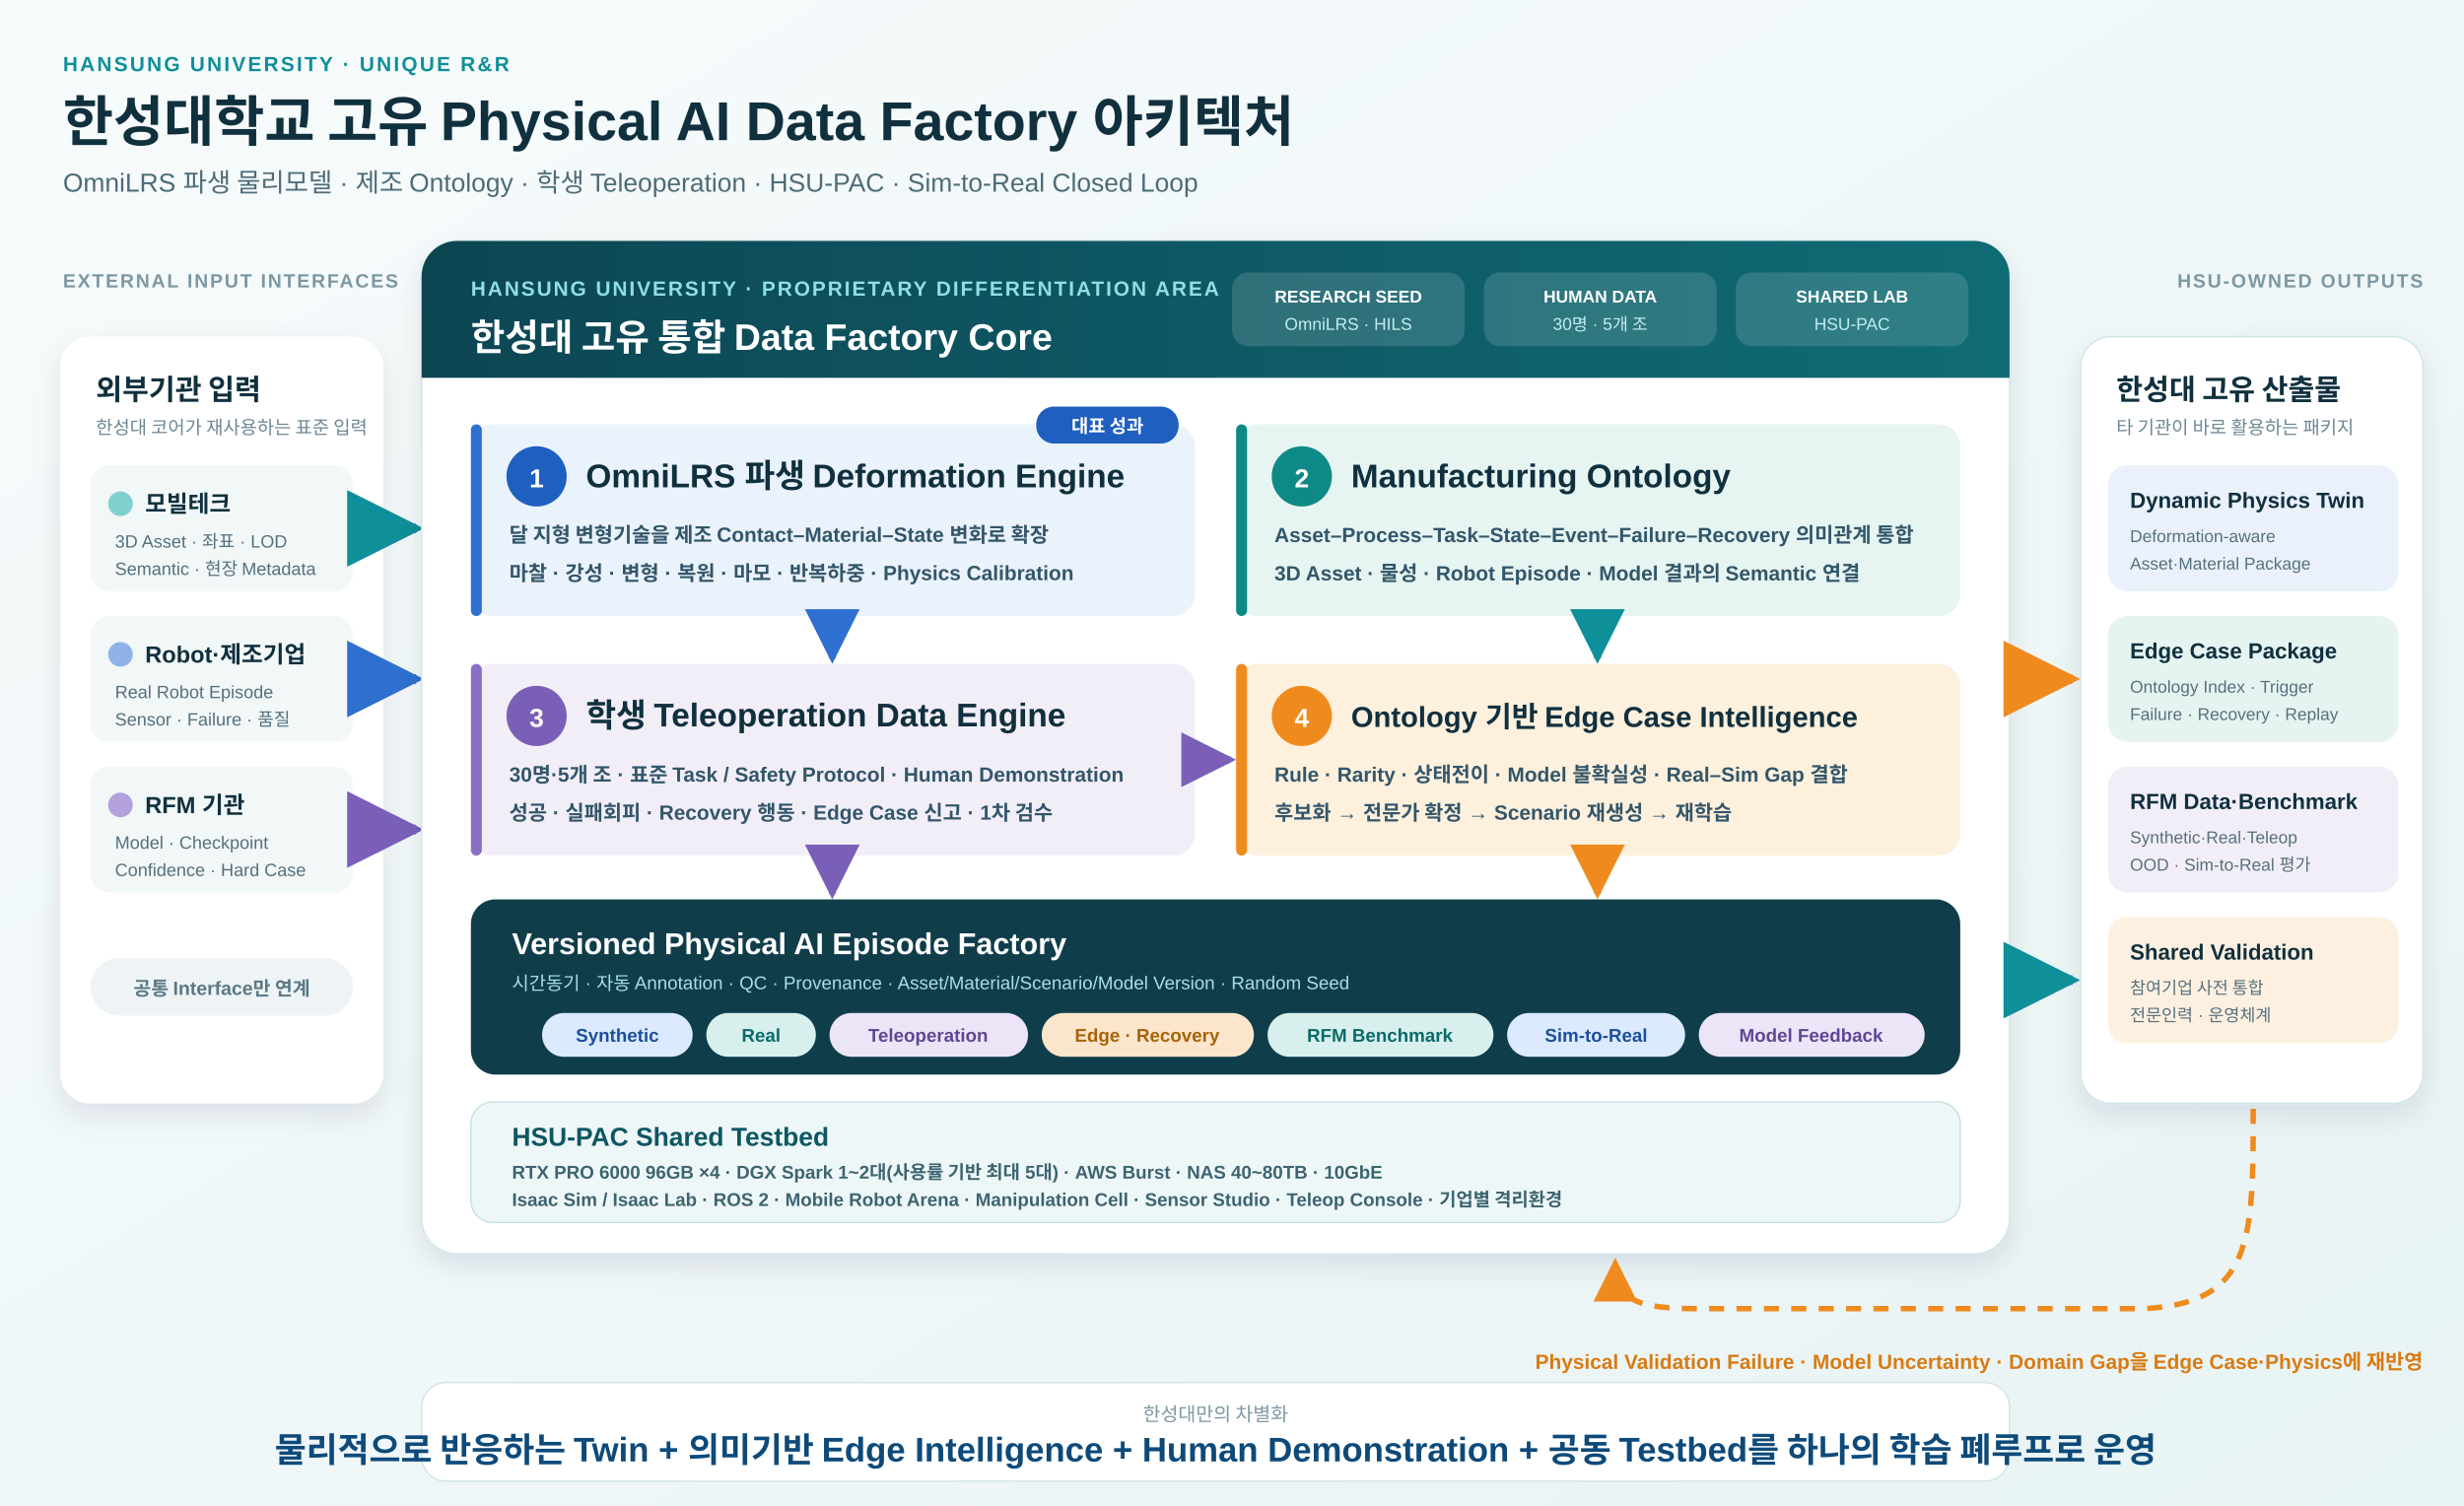
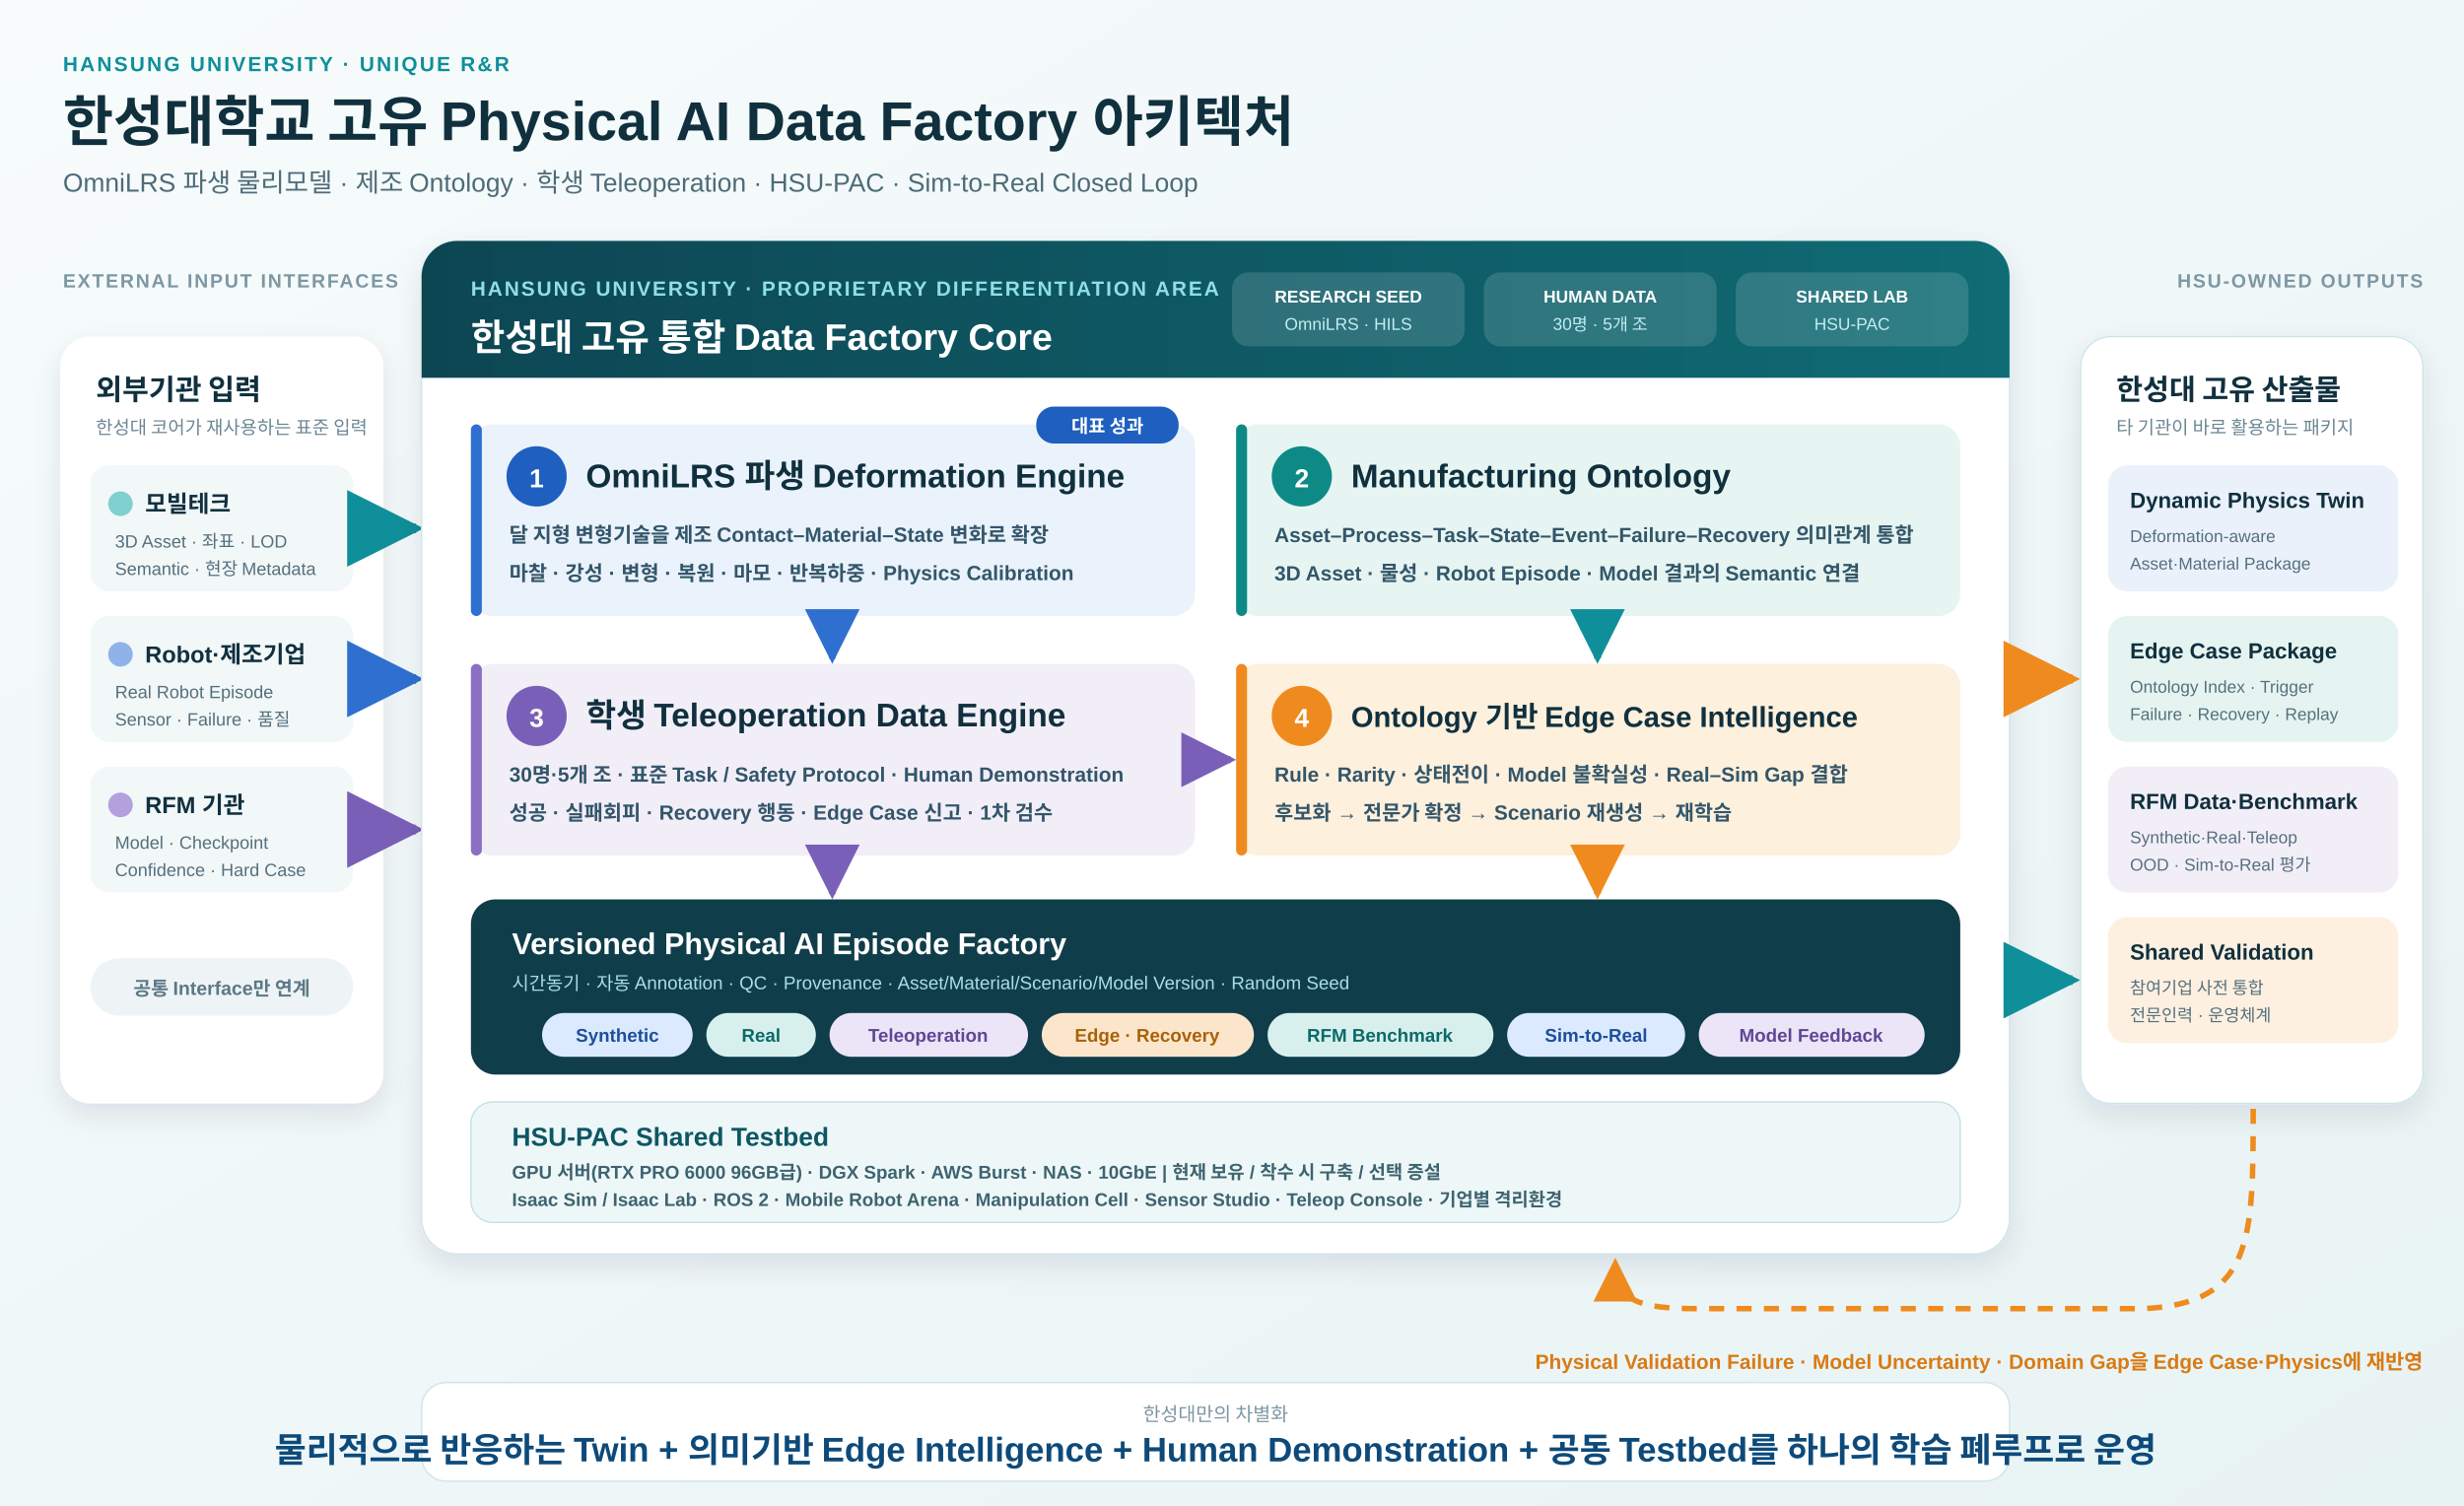
<svg xmlns="http://www.w3.org/2000/svg" width="1800" height="1100" viewBox="0 0 1800 1100" role="img" aria-labelledby="title desc">
  <defs>
    <linearGradient id="page" x1="0" y1="0" x2="1" y2="1">
      <stop offset="0" stop-color="#f7fbfc" />
      <stop offset="1" stop-color="#e8f3f4" />
    </linearGradient>
    <linearGradient id="coreHead" x1="0" y1="0" x2="1" y2="0">
      <stop offset="0" stop-color="#0d4653" />
      <stop offset="1" stop-color="#0f6b74" />
    </linearGradient>
    <filter id="soft" x="-15%" y="-15%" width="130%" height="130%">
      <feDropShadow dx="0" dy="8" stdDeviation="10" flood-color="#0b2638" flood-opacity="0.10" />
    </filter>
    <marker id="mTeal" viewBox="0 0 10 10" refX="9" refY="5" markerWidth="8" markerHeight="8" orient="auto-start-reverse">
      <path d="M0 0 L10 5 L0 10 z" fill="#0f8f99" />
    </marker>
    <marker id="mBlue" viewBox="0 0 10 10" refX="9" refY="5" markerWidth="8" markerHeight="8" orient="auto-start-reverse">
      <path d="M0 0 L10 5 L0 10 z" fill="#2f6fd0" />
    </marker>
    <marker id="mPurple" viewBox="0 0 10 10" refX="9" refY="5" markerWidth="8" markerHeight="8" orient="auto-start-reverse">
      <path d="M0 0 L10 5 L0 10 z" fill="#7a5fb8" />
    </marker>
    <marker id="mOrange" viewBox="0 0 10 10" refX="9" refY="5" markerWidth="8" markerHeight="8" orient="auto-start-reverse">
      <path d="M0 0 L10 5 L0 10 z" fill="#ef8b1e" />
    </marker>
    <style>
      text { font-family: "Noto Sans KR", "Malgun Gothic", Arial, sans-serif; }
      .eyebrow  { font-size: 15px; font-weight: 800; fill: #0f8f99; letter-spacing: 1.6px; }
      .h1       { font-size: 40px; font-weight: 800; fill: #10303e; }
      .sub      { font-size: 19px; fill: #4d6b78; }
      .collabel { font-size: 14px; font-weight: 800; fill: #7d97a3; letter-spacing: 1.3px; }
      .panelT   { font-size: 21px; font-weight: 800; fill: #10303e; }
      .panelS   { font-size: 13.5px; fill: #6d8794; }
      .itemT    { font-size: 17px; font-weight: 800; fill: #10303e; }
      .itemB    { font-size: 13px; fill: #55707d; }
      .cardT    { font-size: 24px; font-weight: 800; fill: #10303e; }
      .cardB    { font-size: 15px; font-weight: 600; fill: #33566a; }
      .cardT2   { font-size: 21px; font-weight: 800; fill: #10303e; }
      .coreEye  { font-size: 15px; font-weight: 800; fill: #8fdfe4; letter-spacing: 1.4px; }
      .coreT    { font-size: 27px; font-weight: 800; fill: #ffffff; }
      .bandT    { font-size: 22px; font-weight: 800; fill: #ffffff; }
      .bandB    { font-size: 13.5px; fill: #a9dfe6; }
      .pill     { font-size: 13.5px; font-weight: 700; }
      .tbT      { font-size: 19px; font-weight: 800; fill: #0d5763; }
      .tbB      { font-size: 13.5px; font-weight: 600; fill: #3d6470; }
      .outT     { font-size: 16px; font-weight: 800; fill: #10303e; }
      .outB     { font-size: 12.5px; fill: #55707d; }
      .fb       { font-size: 15px; font-weight: 800; fill: #d97b13; }
      .footT    { font-size: 14px; fill: #7d97a3; }
      .footB    { font-size: 25px; font-weight: 800; fill: #0d4a7a; }
    </style>
  </defs>
  <rect width="1800" height="1100" fill="url(#page)" />
  <text x="46" y="52" class="eyebrow">HANSUNG UNIVERSITY · UNIQUE R&amp;R</text>
  <text x="46" y="103" class="h1">한성대학교 고유 Physical AI Data Factory 아키텍처</text>
  <text x="46" y="140" class="sub">OmniLRS 파생 물리모델 · 제조 Ontology · 학생 Teleoperation · HSU-PAC · Sim-to-Real Closed Loop</text>
  <text x="46" y="210" class="collabel">EXTERNAL INPUT INTERFACES</text>
  <text x="1770" y="210" text-anchor="end" class="collabel">HSU-OWNED OUTPUTS</text>
  <g filter="url(#soft)">
    <rect x="44" y="246" width="236" height="560" rx="22" fill="#ffffff" />
  </g>
  <text x="70" y="292" class="panelT">외부기관 입력</text>
  <text x="70" y="317" class="panelS">한성대 코어가 재사용하는 표준 입력</text>
  <rect x="66" y="340" width="192" height="92" rx="14" fill="#f2f7f8" />
  <circle cx="88" cy="368" r="9" fill="#7fd0cf" />
  <text x="106" y="374" class="itemT">모빌테크</text>
  <text x="84" y="400" class="itemB">3D Asset · 좌표 · LOD</text>
  <text x="84" y="420" class="itemB">Semantic · 현장 Metadata</text>
  <rect x="66" y="450" width="192" height="92" rx="14" fill="#f2f7f8" />
  <circle cx="88" cy="478" r="9" fill="#8fb3e8" />
  <text x="106" y="484" class="itemT">Robot·제조기업</text>
  <text x="84" y="510" class="itemB">Real Robot Episode</text>
  <text x="84" y="530" class="itemB">Sensor · Failure · 품질</text>
  <rect x="66" y="560" width="192" height="92" rx="14" fill="#f2f7f8" />
  <circle cx="88" cy="588" r="9" fill="#b3a0dd" />
  <text x="106" y="594" class="itemT">RFM 기관</text>
  <text x="84" y="620" class="itemB">Model · Checkpoint</text>
  <text x="84" y="640" class="itemB">Confidence · Hard Case</text>
  <rect x="66" y="700" width="192" height="42" rx="21" fill="#eef4f6" />
  <text x="162" y="727" text-anchor="middle" font-size="14" font-weight="700" fill="#5c7885">공통 Interface만 연계</text>
  <path d="M282 386 L304 386" stroke="#0f8f99" stroke-width="7" marker-end="url(#mTeal)" />
  <path d="M282 496 L304 496" stroke="#2f6fd0" stroke-width="7" marker-end="url(#mBlue)" />
  <path d="M282 606 L304 606" stroke="#7a5fb8" stroke-width="7" marker-end="url(#mPurple)" />
  <g filter="url(#soft)">
    <rect x="308" y="176" width="1160" height="740" rx="26" fill="#ffffff" stroke="#cfe4e8" />
  </g>
  <path d="M308 202 a26 26 0 0 1 26 -26 h1108 a26 26 0 0 1 26 26 v74 h-1160 z" fill="url(#coreHead)" />
  <text x="344" y="216" class="coreEye">HANSUNG UNIVERSITY · PROPRIETARY DIFFERENTIATION AREA</text>
  <text x="344" y="256" class="coreT">한성대 고유 통합 Data Factory Core</text>
  <rect x="900" y="199" width="170" height="54" rx="12" fill="#ffffff" opacity="0.14" />
  <text x="985" y="221" text-anchor="middle" font-size="12.5" font-weight="800" fill="#ffffff">RESEARCH SEED</text>
  <text x="985" y="241" text-anchor="middle" font-size="12.5" fill="#c2eef1">OmniLRS · HILS</text>
  <rect x="1084" y="199" width="170" height="54" rx="12" fill="#ffffff" opacity="0.14" />
  <text x="1169" y="221" text-anchor="middle" font-size="12.5" font-weight="800" fill="#ffffff">HUMAN DATA</text>
  <text x="1169" y="241" text-anchor="middle" font-size="12.5" fill="#c2eef1">30명 · 5개 조</text>
  <rect x="1268" y="199" width="170" height="54" rx="12" fill="#ffffff" opacity="0.14" />
  <text x="1353" y="221" text-anchor="middle" font-size="12.5" font-weight="800" fill="#ffffff">SHARED LAB</text>
  <text x="1353" y="241" text-anchor="middle" font-size="12.5" fill="#c2eef1">HSU-PAC</text>
  <rect x="344" y="310" width="529" height="140" rx="16" fill="#eaf2fb" />
  <rect x="344" y="310" width="8" height="140" rx="4" fill="#2f6fd0" />
  <circle cx="392" cy="348" r="22" fill="#1f5fbf" />
  <text x="392" y="356" text-anchor="middle" font-size="19" font-weight="800" fill="#ffffff">1</text>
  <text x="428" y="356" class="cardT">OmniLRS 파생 Deformation Engine</text>
  <rect x="757" y="297" width="104" height="27" rx="13" fill="#1f5fbf" />
  <text x="809" y="316" text-anchor="middle" font-size="13.5" font-weight="800" fill="#ffffff">대표 성과</text>
  <text x="372" y="396" class="cardB">달 지형 변형기술을 제조 Contact–Material–State 변화로 확장</text>
  <text x="372" y="424" class="cardB">마찰 · 강성 · 변형 · 복원 · 마모 · 반복하중 · Physics Calibration</text>
  <rect x="903" y="310" width="529" height="140" rx="16" fill="#e6f5f2" />
  <rect x="903" y="310" width="8" height="140" rx="4" fill="#0e8a86" />
  <circle cx="951" cy="348" r="22" fill="#0e8a86" />
  <text x="951" y="356" text-anchor="middle" font-size="19" font-weight="800" fill="#ffffff">2</text>
  <text x="987" y="356" class="cardT">Manufacturing Ontology</text>
  <text x="931" y="396" class="cardB">Asset–Process–Task–State–Event–Failure–Recovery 의미관계 통합</text>
  <text x="931" y="424" class="cardB">3D Asset · 물성 · Robot Episode · Model 결과의 Semantic 연결</text>
  <rect x="344" y="485" width="529" height="140" rx="16" fill="#f2eef8" />
  <rect x="344" y="485" width="8" height="140" rx="4" fill="#8a6fc4" />
  <circle cx="392" cy="523" r="22" fill="#7a5fb8" />
  <text x="392" y="531" text-anchor="middle" font-size="19" font-weight="800" fill="#ffffff">3</text>
  <text x="428" y="531" class="cardT">학생 Teleoperation Data Engine</text>
  <text x="372" y="571" class="cardB">30명·5개 조 · 표준 Task / Safety Protocol · Human Demonstration</text>
  <text x="372" y="599" class="cardB">성공 · 실패회피 · Recovery 행동 · Edge Case 신고 · 1차 검수</text>
  <rect x="903" y="485" width="529" height="140" rx="16" fill="#fdf0dd" />
  <rect x="903" y="485" width="8" height="140" rx="4" fill="#ef8b1e" />
  <circle cx="951" cy="523" r="22" fill="#ef8b1e" />
  <text x="951" y="531" text-anchor="middle" font-size="19" font-weight="800" fill="#ffffff">4</text>
  <text x="987" y="531" class="cardT2">Ontology 기반 Edge Case Intelligence</text>
  <text x="931" y="571" class="cardB">Rule · Rarity · 상태전이 · Model 불확실성 · Real–Sim Gap 결합</text>
  <text x="931" y="599" class="cardB">후보화 → 전문가 확정 → Scenario 재생성 → 재학습</text>
  <path d="M608 452 L608 481" stroke="#2f6fd0" stroke-width="5" marker-end="url(#mBlue)" />
  <path d="M1167 452 L1167 481" stroke="#0e8a86" stroke-width="5" marker-end="url(#mTeal)" />
  <path d="M608 627 L608 653" stroke="#7a5fb8" stroke-width="5" marker-end="url(#mPurple)" />
  <path d="M875 555 L899 555" stroke="#7a5fb8" stroke-width="5" marker-end="url(#mPurple)" />
  <path d="M1167 627 L1167 653" stroke="#ef8b1e" stroke-width="5" marker-end="url(#mOrange)" />
  <rect x="344" y="657" width="1088" height="128" rx="18" fill="#103d4a" />
  <text x="374" y="697" class="bandT">Versioned Physical AI Episode Factory</text>
  <text x="374" y="723" class="bandB">시간동기 · 자동 Annotation · QC · Provenance · Asset/Material/Scenario/Model Version · Random Seed</text>
  <g class="pill">
    <rect x="396" y="740" width="110" height="32" rx="16" fill="#dbeafe" />
    <text x="451" y="761" text-anchor="middle" fill="#1e4f9c">Synthetic</text>
    <rect x="516" y="740" width="80" height="32" rx="16" fill="#d7f0ee" />
    <text x="556" y="761" text-anchor="middle" fill="#0b6b68">Real</text>
    <rect x="606" y="740" width="145" height="32" rx="16" fill="#ece4f7" />
    <text x="678" y="761" text-anchor="middle" fill="#5f4794">Teleoperation</text>
    <rect x="761" y="740" width="155" height="32" rx="16" fill="#fce6cb" />
    <text x="838" y="761" text-anchor="middle" fill="#a8620a">Edge · Recovery</text>
    <rect x="926" y="740" width="165" height="32" rx="16" fill="#d7f0ee" />
    <text x="1008" y="761" text-anchor="middle" fill="#0b6b68">RFM Benchmark</text>
    <rect x="1101" y="740" width="130" height="32" rx="16" fill="#dbeafe" />
    <text x="1166" y="761" text-anchor="middle" fill="#1e4f9c">Sim-to-Real</text>
    <rect x="1241" y="740" width="165" height="32" rx="16" fill="#ece4f7" />
    <text x="1323" y="761" text-anchor="middle" fill="#5f4794">Model Feedback</text>
  </g>
  <rect x="344" y="805" width="1088" height="88" rx="16" fill="#eef7f8" stroke="#c3e0e4" />
  <text x="374" y="837" class="tbT">HSU-PAC Shared Testbed</text>
-   <text x="374" y="861" class="tbB">RTX PRO 6000 96GB ×4 · DGX Spark 1~2대(사용률 기반 최대 5대) · AWS Burst · NAS 40~80TB · 10GbE</text>
+   <text x="374" y="861" class="tbB">GPU 서버(RTX PRO 6000 96GB급) · DGX Spark · AWS Burst · NAS · 10GbE  |  현재 보유 / 착수 시 구축 / 선택 증설</text>
  <text x="374" y="881" class="tbB">Isaac Sim / Isaac Lab · ROS 2 · Mobile Robot Arena · Manipulation Cell · Sensor Studio · Teleop Console · 기업별 격리환경</text>
  <g filter="url(#soft)">
    <rect x="1520" y="246" width="250" height="560" rx="22" fill="#ffffff" stroke="#cfe4e8" />
  </g>
  <text x="1546" y="292" class="panelT">한성대 고유 산출물</text>
  <text x="1546" y="317" class="panelS">타 기관이 바로 활용하는 패키지</text>
  <rect x="1540" y="340" width="212" height="92" rx="14" fill="#eaf1fb" />
  <text x="1556" y="371" class="outT">Dynamic Physics Twin</text>
  <text x="1556" y="396" class="outB">Deformation-aware</text>
  <text x="1556" y="416" class="outB">Asset·Material Package</text>
  <rect x="1540" y="450" width="212" height="92" rx="14" fill="#e6f4f1" />
  <text x="1556" y="481" class="outT">Edge Case Package</text>
  <text x="1556" y="506" class="outB">Ontology Index · Trigger</text>
  <text x="1556" y="526" class="outB">Failure · Recovery · Replay</text>
  <rect x="1540" y="560" width="212" height="92" rx="14" fill="#f2eef8" />
  <text x="1556" y="591" class="outT">RFM Data·Benchmark</text>
  <text x="1556" y="616" class="outB">Synthetic·Real·Teleop</text>
  <text x="1556" y="636" class="outB">OOD · Sim-to-Real 평가</text>
  <rect x="1540" y="670" width="212" height="92" rx="14" fill="#fdf0e0" />
  <text x="1556" y="701" class="outT">Shared Validation</text>
  <text x="1556" y="726" class="outB">참여기업 사전 통합</text>
  <text x="1556" y="746" class="outB">전문인력 · 운영체계</text>
  <path d="M1472 496 L1514 496" stroke="#ef8b1e" stroke-width="7" marker-end="url(#mOrange)" />
  <path d="M1472 716 L1514 716" stroke="#0f8f99" stroke-width="7" marker-end="url(#mTeal)" />
  <path d="M1646 810 C1646 906, 1646 952, 1566 956 L1240 956 C1196 956, 1180 950, 1180 922" fill="none" stroke="#ef8b1e" stroke-width="4" stroke-dasharray="11 9" marker-end="url(#mOrange)" />
  <text x="1770" y="1000" text-anchor="end" class="fb">Physical Validation Failure · Model Uncertainty · Domain Gap을 Edge Case·Physics에 재반영</text>
  <rect x="308" y="1010" width="1160" height="72" rx="18" fill="#ffffff" stroke="#cfe4e8" />
  <text x="888" y="1038" text-anchor="middle" class="footT">한성대만의 차별화</text>
  <text x="888" y="1068" text-anchor="middle" class="footB">물리적으로 반응하는 Twin + 의미기반 Edge Intelligence + Human Demonstration + 공동 Testbed를 하나의 학습 폐루프로 운영</text>
</svg>
